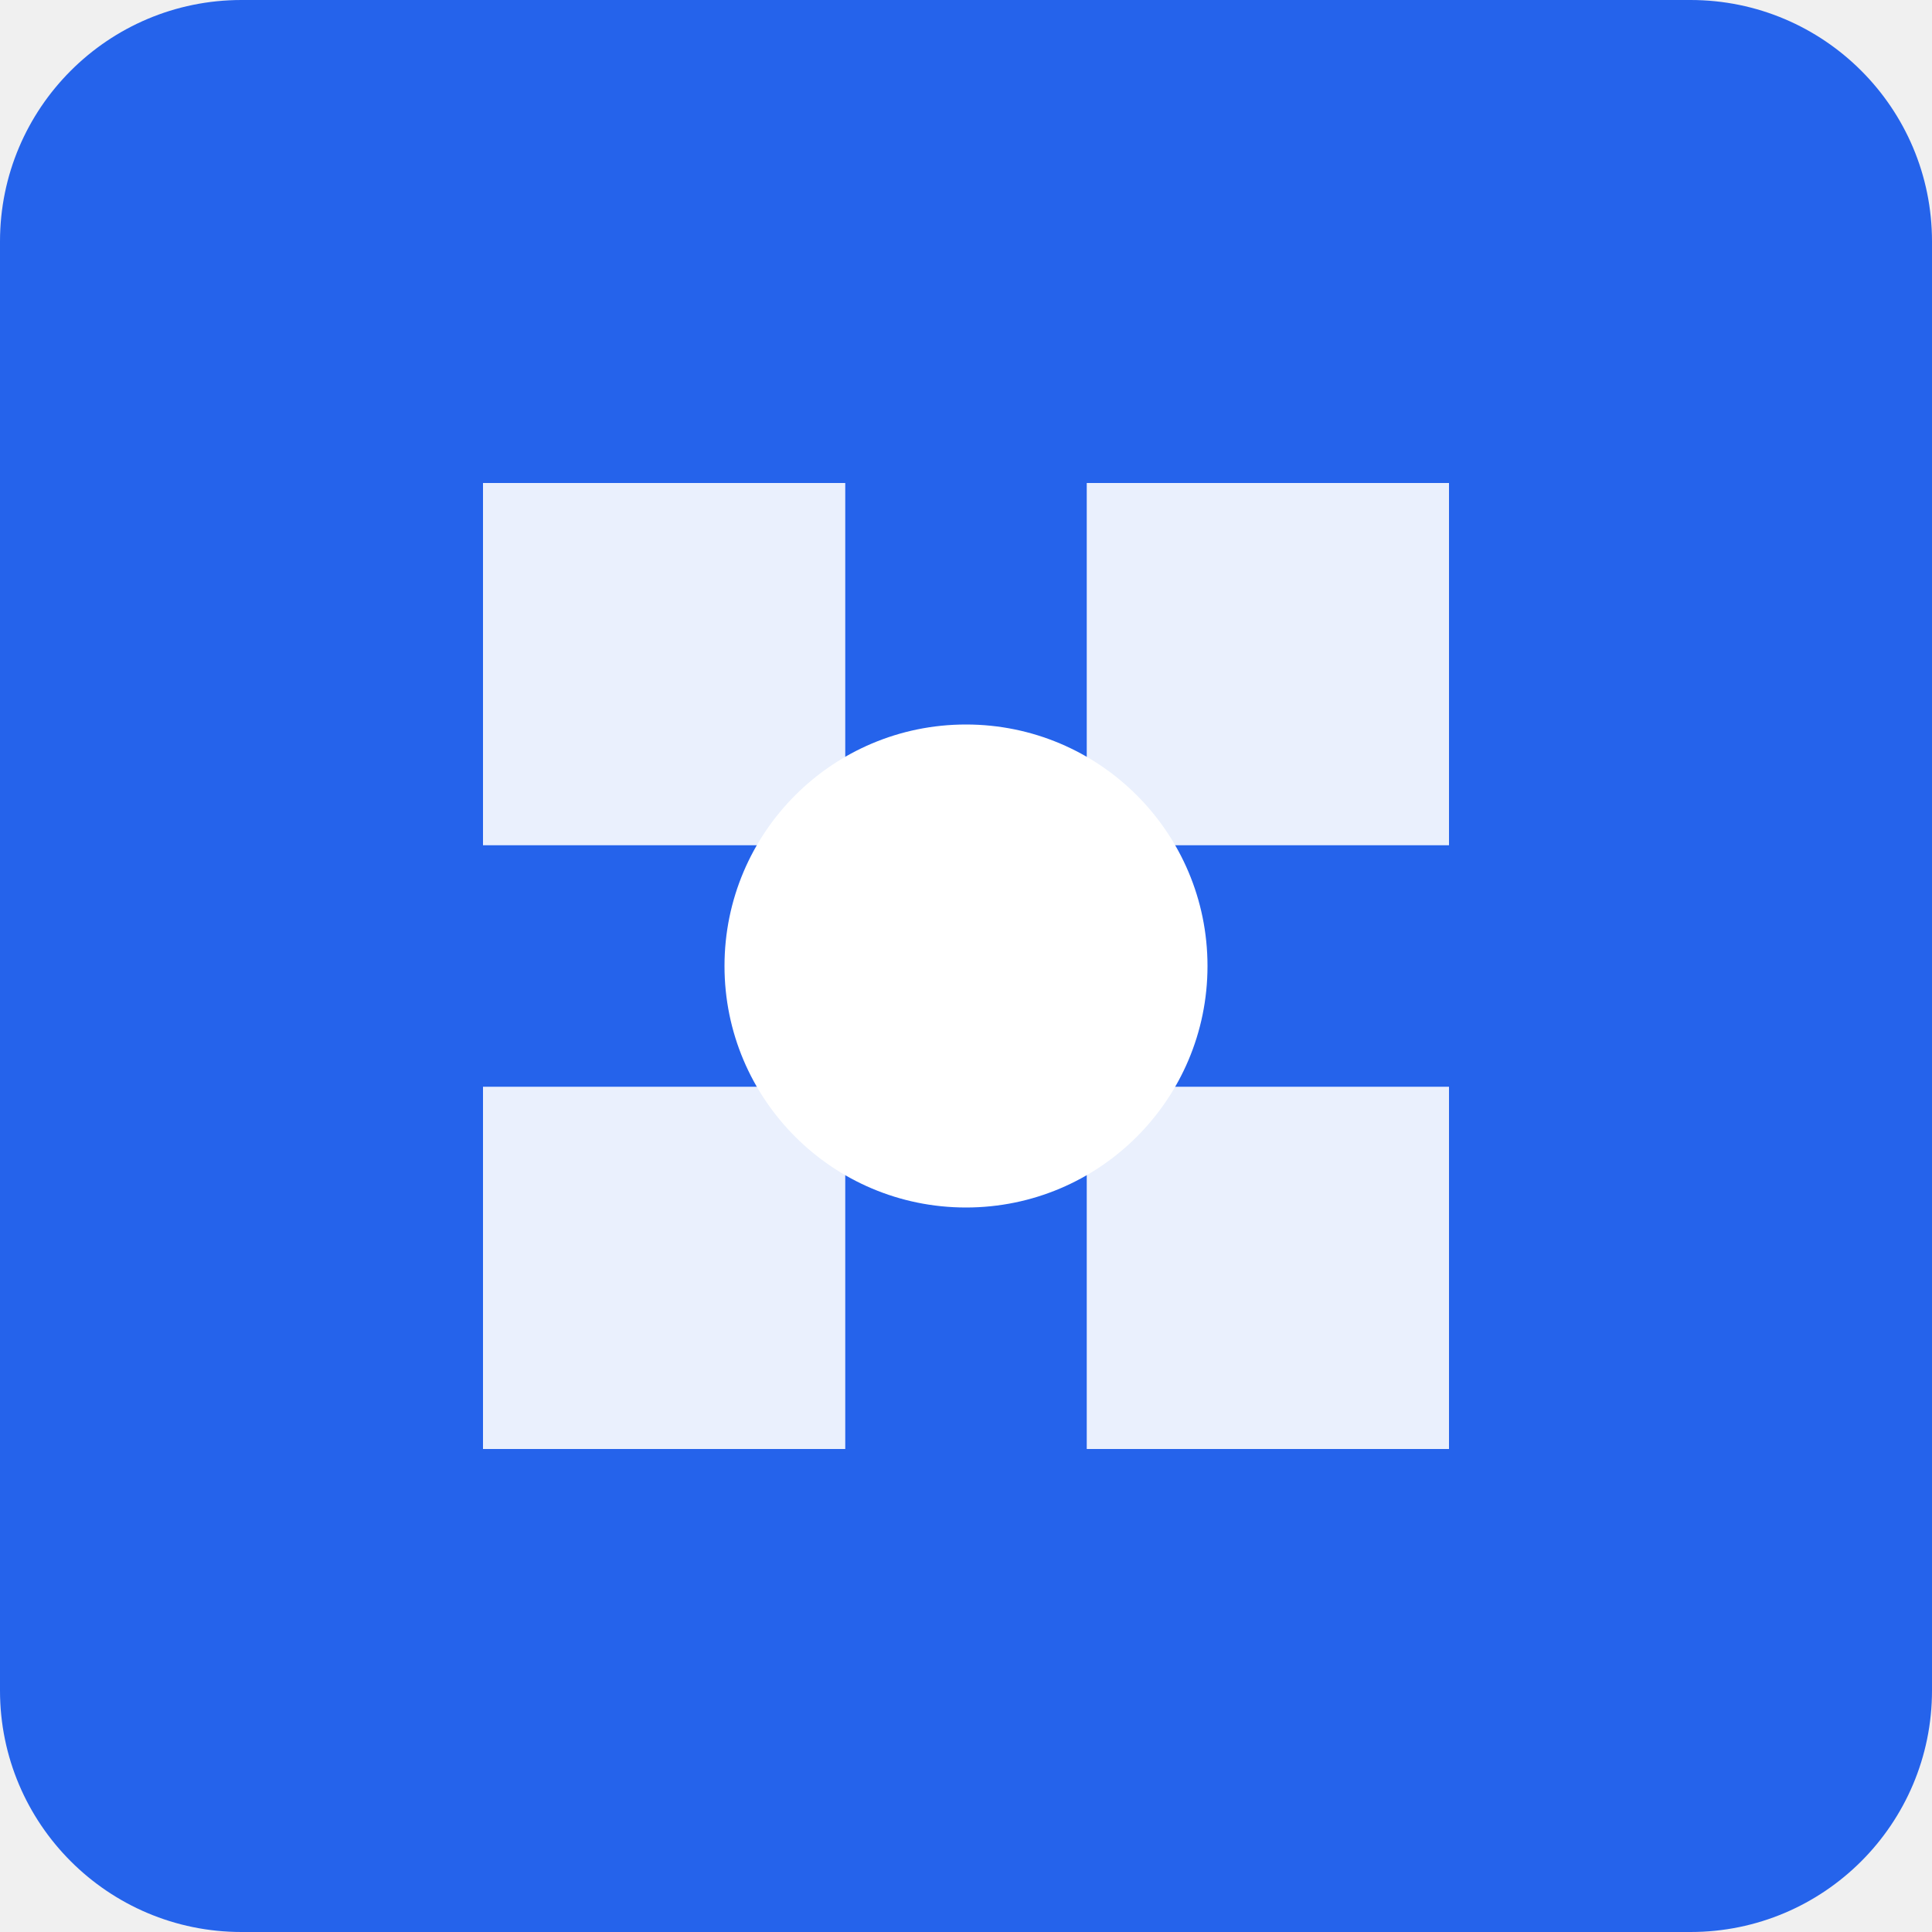
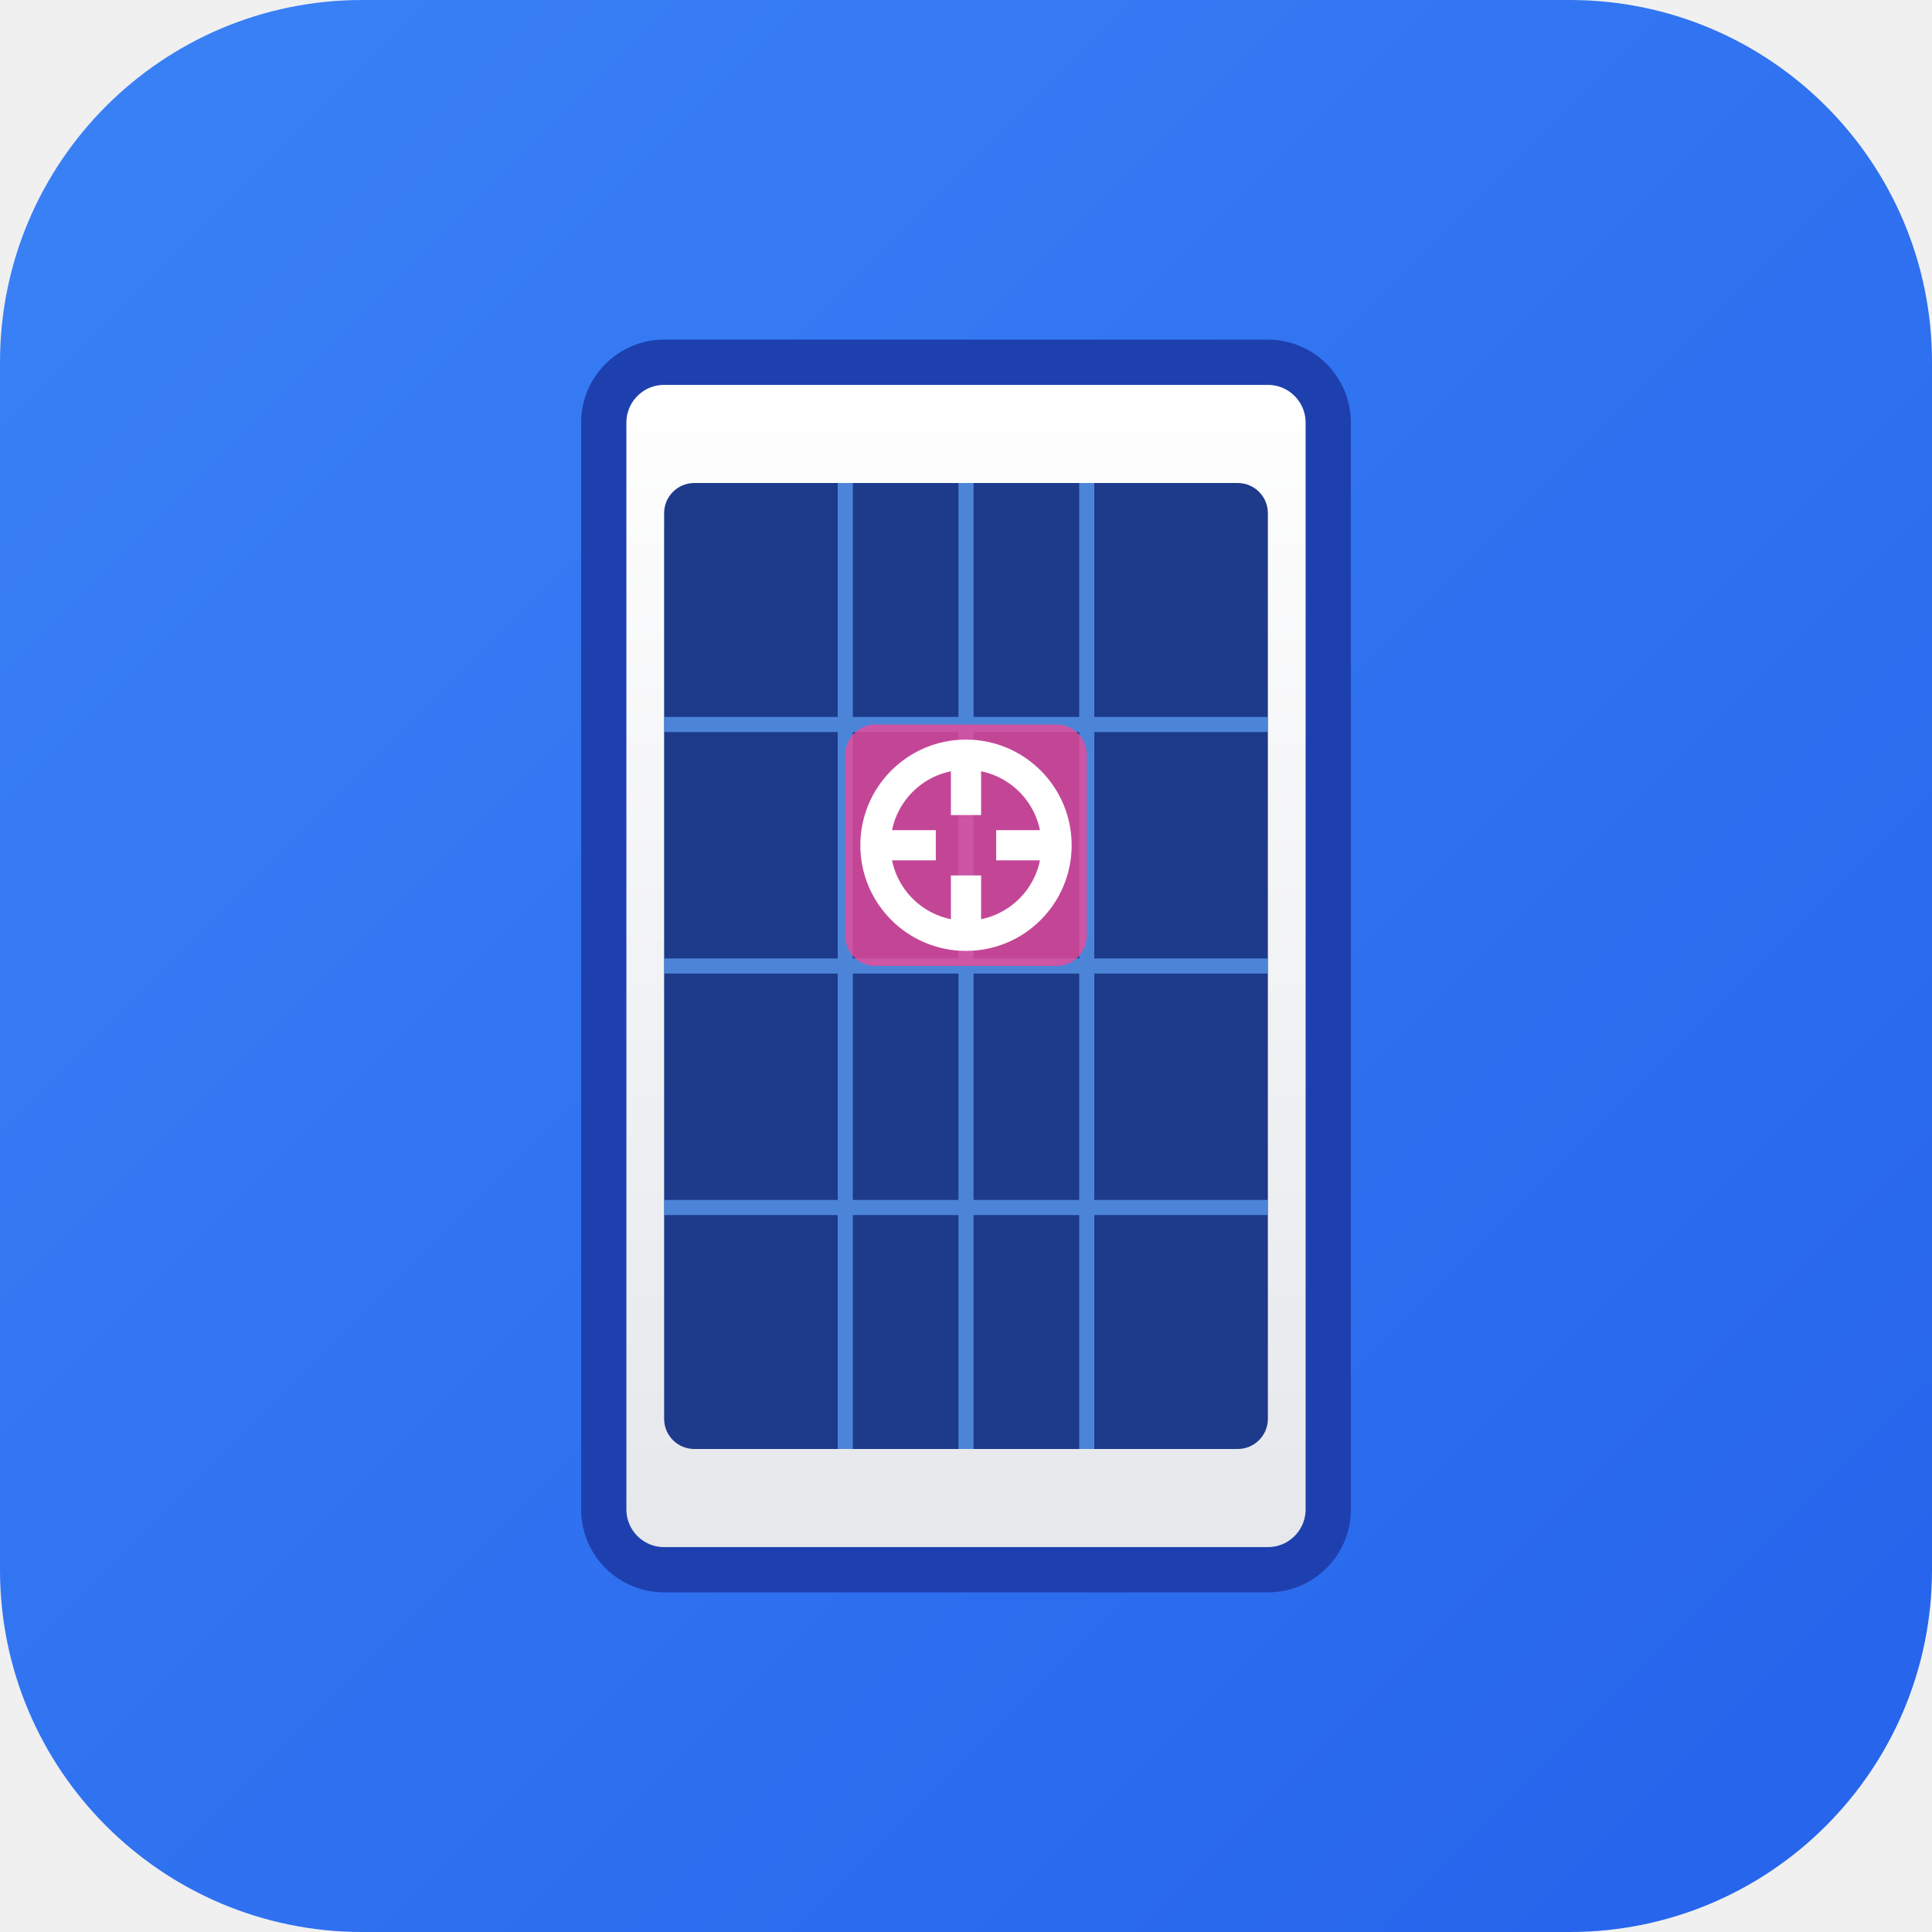
- <svg xmlns="http://www.w3.org/2000/svg" viewBox="0 0 32 32">
-   <rect width="32" height="32" rx="4" fill="#2563eb" />
-   <path d="M8 8h6v6H8zM18 8h6v6h-6zM8 18h6v6H8zM18 18h6v6h-6z" fill="#fff" opacity="0.9" />
-   <circle cx="16" cy="16" r="4" fill="#fff" />
+ <svg xmlns="http://www.w3.org/2000/svg" viewBox="0 0 64 64">
+   <defs>
+     <linearGradient id="bgGradient" x1="0%" y1="0%" x2="100%" y2="100%">
+       <stop offset="0%" style="stop-color:#3b82f6;stop-opacity:1" />
+       <stop offset="100%" style="stop-color:#2563eb;stop-opacity:1" />
+     </linearGradient>
+     <linearGradient id="deviceGradient" x1="0%" y1="0%" x2="0%" y2="100%">
+       <stop offset="0%" style="stop-color:#ffffff;stop-opacity:1" />
+       <stop offset="100%" style="stop-color:#e5e7eb;stop-opacity:1" />
+     </linearGradient>
+   </defs>
+   <rect width="64" height="64" rx="12" fill="url(#bgGradient)" />
+   <rect x="20" y="12" width="24" height="40" rx="2" fill="url(#deviceGradient)" stroke="#1e40af" stroke-width="1.5" />
+   <rect x="22" y="16" width="20" height="32" rx="1" fill="#1e3a8a" />
+   <g opacity="0.7">
+     <line x1="28" y1="16" x2="28" y2="48" stroke="#60a5fa" stroke-width="0.5" />
+     <line x1="32" y1="16" x2="32" y2="48" stroke="#60a5fa" stroke-width="0.5" />
+     <line x1="36" y1="16" x2="36" y2="48" stroke="#60a5fa" stroke-width="0.5" />
+     <line x1="22" y1="24" x2="42" y2="24" stroke="#60a5fa" stroke-width="0.5" />
+     <line x1="22" y1="32" x2="42" y2="32" stroke="#60a5fa" stroke-width="0.5" />
+     <line x1="22" y1="40" x2="42" y2="40" stroke="#60a5fa" stroke-width="0.5" />
+   </g>
+   <rect x="28" y="24" width="8" height="8" rx="1" fill="#ec4899" opacity="0.8" />
+   <circle cx="32" cy="28" r="3" fill="none" stroke="#fff" stroke-width="1" />
+   <line x1="32" y1="25" x2="32" y2="27" stroke="#fff" stroke-width="1" />
+   <line x1="32" y1="29" x2="32" y2="31" stroke="#fff" stroke-width="1" />
+   <line x1="29" y1="28" x2="31" y2="28" stroke="#fff" stroke-width="1" />
+   <line x1="33" y1="28" x2="35" y2="28" stroke="#fff" stroke-width="1" />
</svg>
